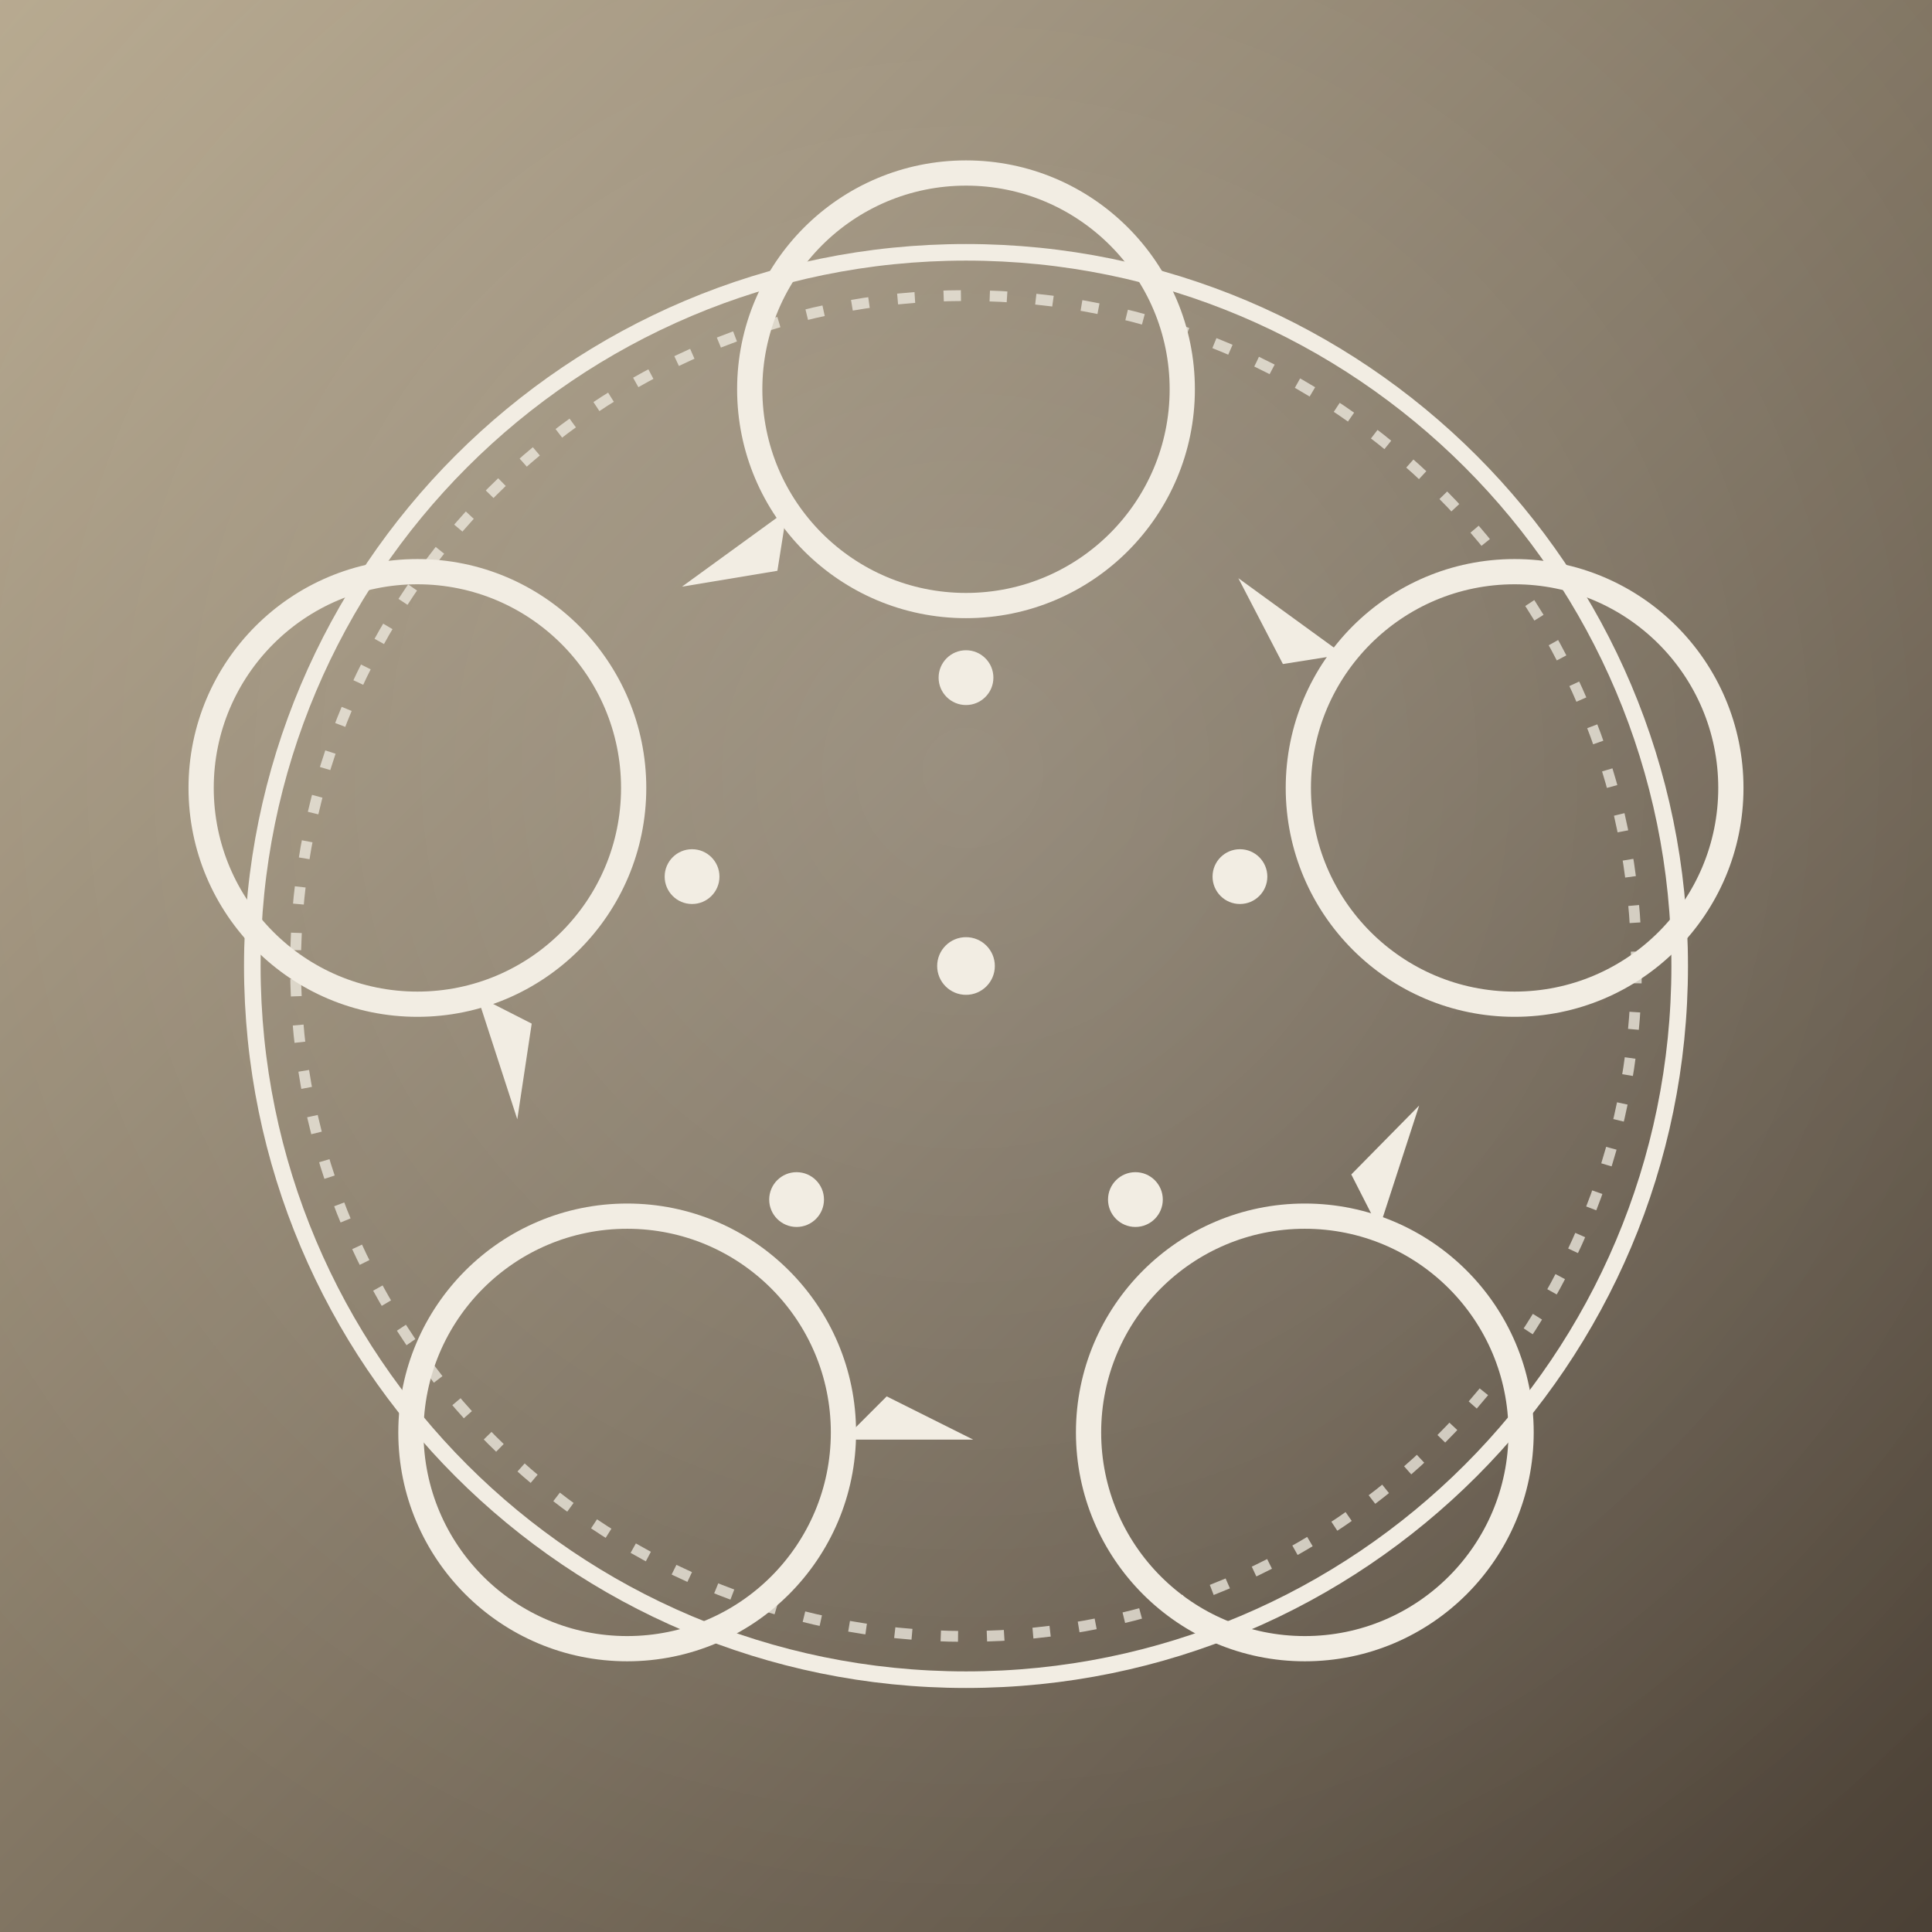
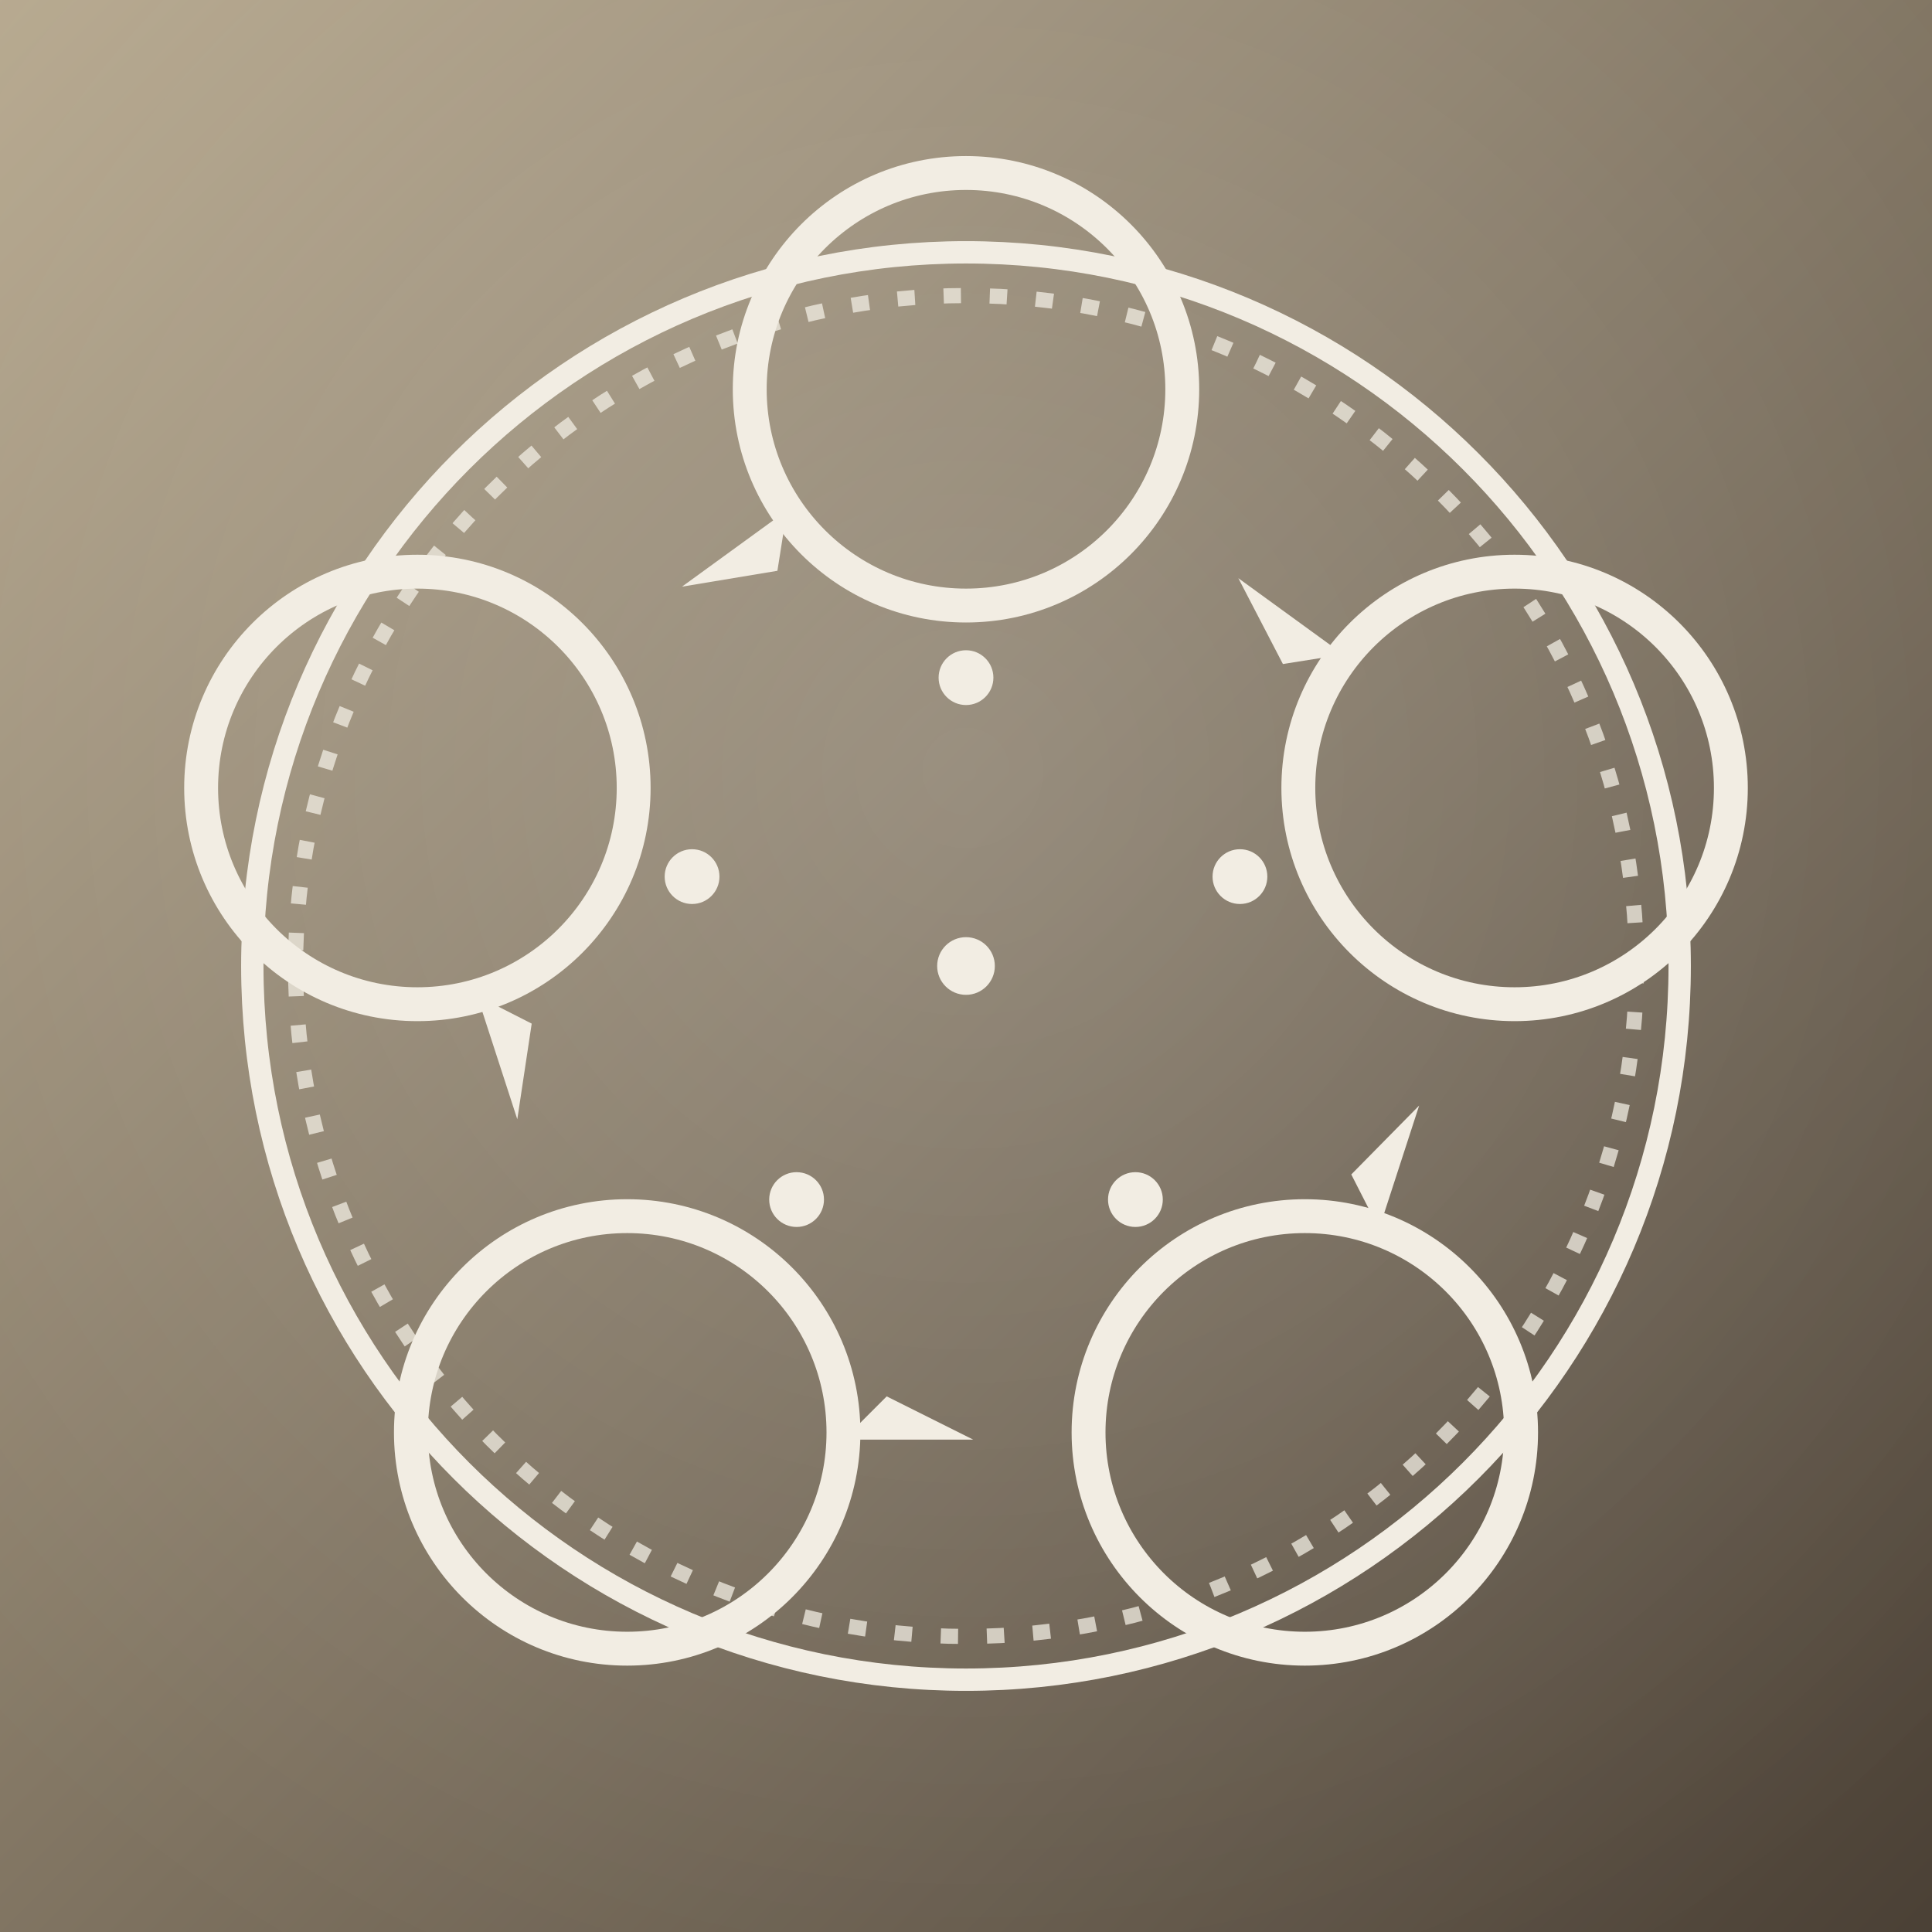
<svg xmlns="http://www.w3.org/2000/svg" viewBox="0 0 268 268" width="268" height="268">
  <defs>
    <linearGradient id="fused" x1="0" y1="0" x2="1" y2="1">
      <stop offset="0" stop-color="#B7A98F" />
      <stop offset="1" stop-color="#4A4035" />
    </linearGradient>
    <radialGradient id="glow" cx="50%" cy="40%" r="70%">
      <stop offset="0" stop-color="#FFFFFF" stop-opacity="0.16" />
      <stop offset="1" stop-color="#FFFFFF" stop-opacity="0" />
    </radialGradient>
  </defs>
  <rect width="268" height="268" fill="url(#fused)" />
  <rect width="268" height="268" fill="url(#glow)" />
  <g stroke="#F2EDE3" fill="none">
-     <circle cx="134" cy="134" r="99" stroke-width="2.3" />
-     <circle cx="134" cy="134" r="93" stroke-width="1.5" stroke-dasharray="2.4 4" opacity="0.75" />
-     <g stroke-width="2" opacity="0.85">M134,54 L181,198.7 M210.1,109.3 L87,198.7 M181,198.7 L57.9,109.3 M87,198.7 L134,54 M57.9,109.3 L210.1,109.3</g>
-     <g stroke-width="2.7">M134,54 L210.1,109.3 M210.1,109.3 L181,198.7 M181,198.7 L87,198.7 M87,198.7 L57.9,109.3 M57.9,109.3 L134,54</g>
-     <circle cx="134.0" cy="54.0" r="30" stroke-width="3.5" />
-     <circle cx="210.1" cy="109.3" r="30" stroke-width="3.5" />
-     <circle cx="181.0" cy="198.7" r="30" stroke-width="3.5" />
-     <circle cx="87.0" cy="198.7" r="30" stroke-width="3.5" />
-     <circle cx="57.9" cy="109.3" r="30" stroke-width="3.5" />
+     <circle cx="134" cy="134" r="99" stroke-width="3.1" />
+     <circle cx="134" cy="134" r="93" stroke-width="2.1" stroke-dasharray="2.4 4" opacity="0.75" />
+     <g stroke-width="2.8" opacity="0.85">M134,54 L181,198.7 M210.1,109.3 L87,198.7 M181,198.7 L57.9,109.3 M87,198.7 L134,54 M57.9,109.3 L210.1,109.3</g>
+     <g stroke-width="3.7">M134,54 L210.1,109.3 M210.1,109.3 L181,198.7 M181,198.7 L87,198.7 M87,198.7 L57.9,109.3 M57.9,109.3 L134,54</g>
+     <circle cx="134.0" cy="54.0" r="30" stroke-width="4.7" />
+     <circle cx="210.1" cy="109.3" r="30" stroke-width="4.7" />
+     <circle cx="181.0" cy="198.7" r="30" stroke-width="4.7" />
+     <circle cx="87.0" cy="198.7" r="30" stroke-width="4.7" />
+     <circle cx="57.9" cy="109.3" r="30" stroke-width="4.7" />
  </g>
  <g fill="#F2EDE3" stroke="none">
    <path d="M171.0 80.6 l18 0 l-6 -6 l6 6 l-6 6" transform="rotate(36.0 172.0 81.6)" />
    <path d="M194.6 153.0 l18 0 l-6 -6 l6 6 l-6 6" transform="rotate(108.0 195.6 154.0)" />
    <path d="M133.0 197.7 l18 0 l-6 -6 l6 6 l-6 6" transform="rotate(180.0 134.0 198.7)" />
    <path d="M71.4 153.0 l18 0 l-6 -6 l6 6 l-6 6" transform="rotate(-108.0 72.4 154.0)" />
    <path d="M95.0 80.6 l18 0 l-6 -6 l6 6 l-6 6" transform="rotate(-36.0 96.0 81.6)" />
    <circle cx="134.0" cy="94.0" r="3.8" />
    <circle cx="172.0" cy="121.6" r="3.8" />
    <circle cx="157.5" cy="166.4" r="3.8" />
    <circle cx="110.5" cy="166.4" r="3.8" />
    <circle cx="96.0" cy="121.6" r="3.8" />
    <circle cx="134" cy="134" r="4" />
  </g>
</svg>
